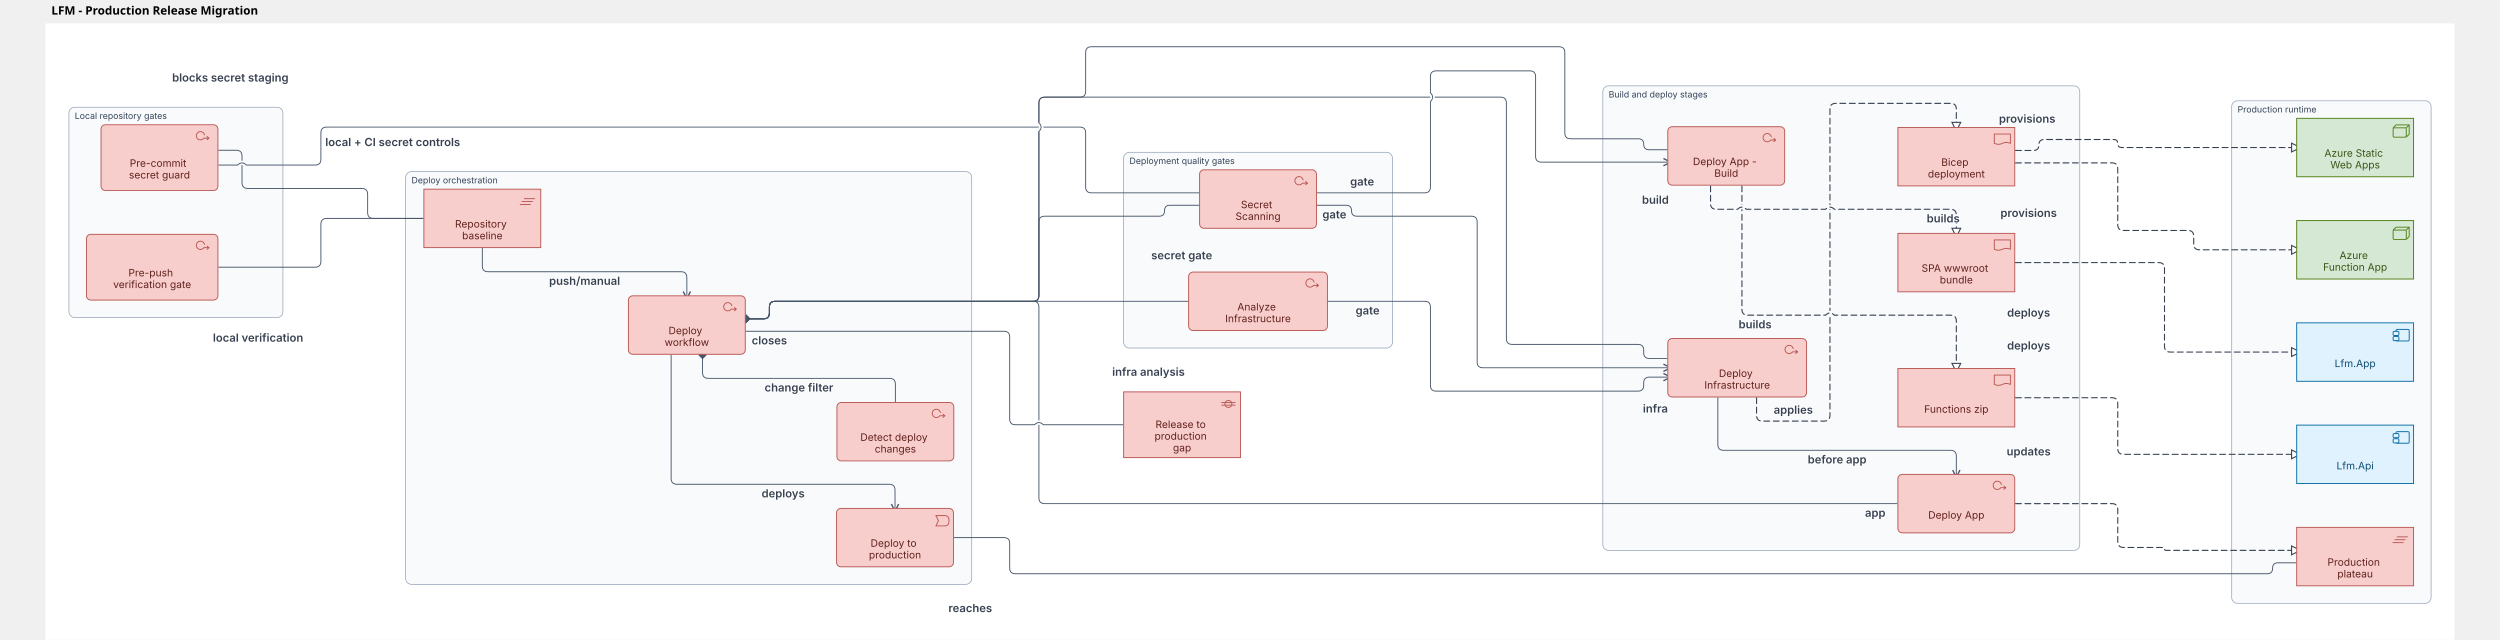
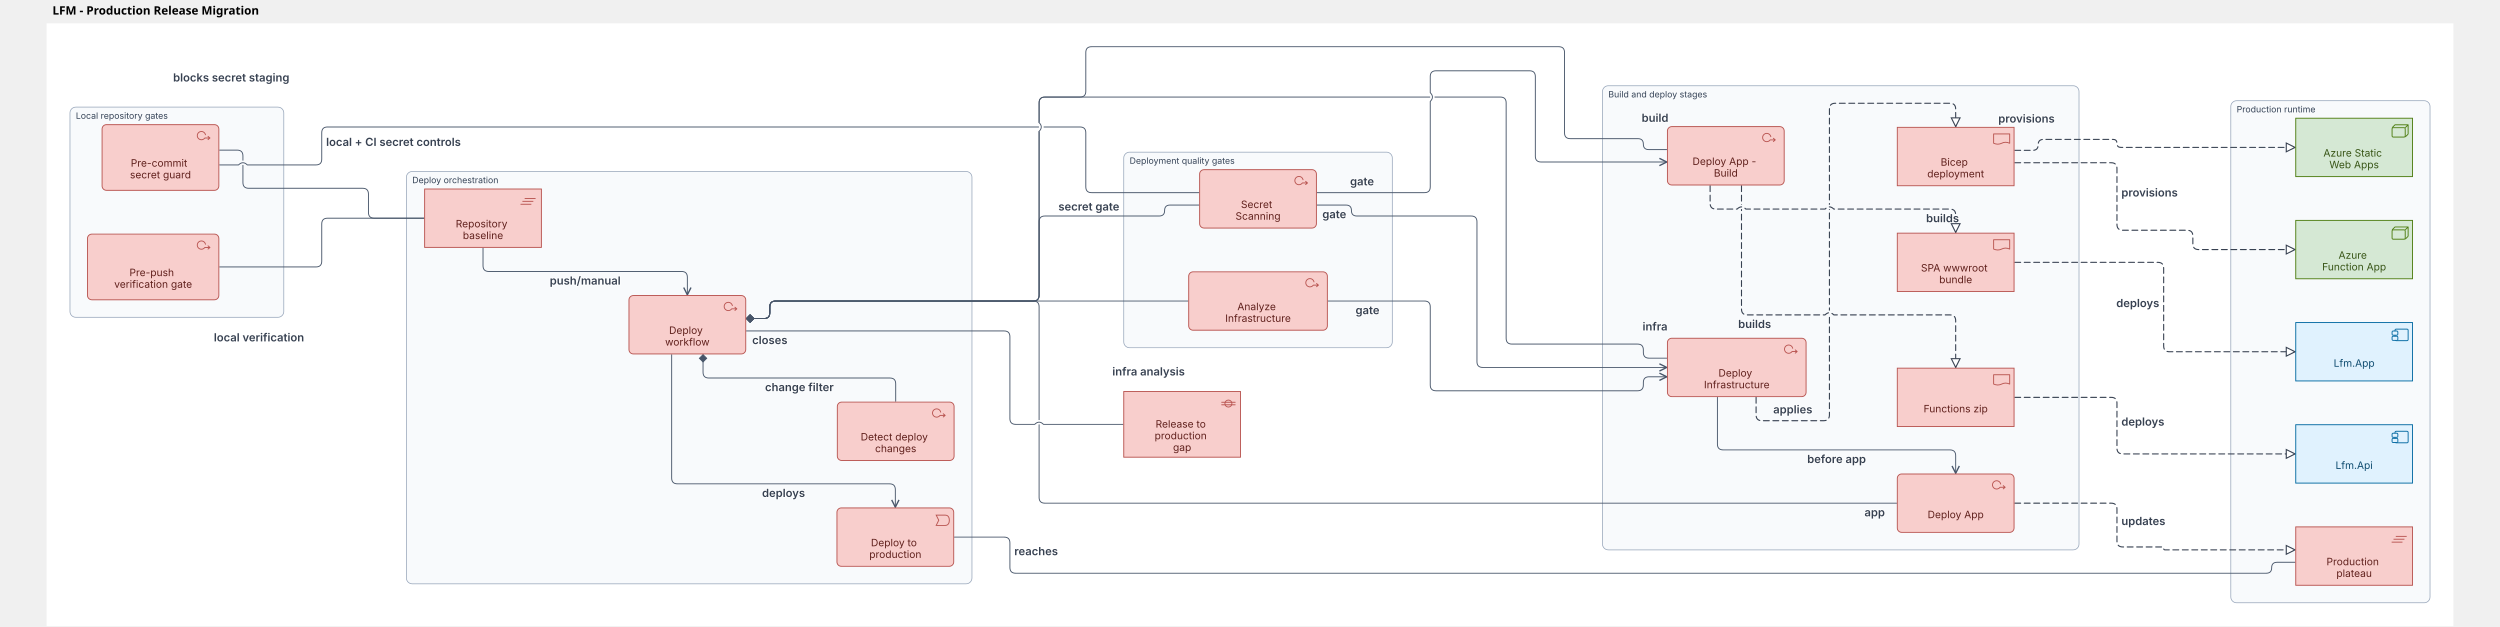
- <svg xmlns="http://www.w3.org/2000/svg" role="img" width="3298" height="844" viewBox="-20 -49 3298 875.9" data-arch-a11y="root" data-arch-a11y-viewbox="-20.0 -17.0 3298.0 843.9">
+ <svg xmlns="http://www.w3.org/2000/svg" role="img" width="3298" height="826" viewBox="-20 -49 3298 858" data-arch-a11y="root" data-arch-a11y-viewbox="-20.0 -17.0 3298.0 826.0">
  <text data-arch-a11y="visible-title" x="-12" y="-29" font-family="sans-serif" font-size="16" font-weight="bold">LFM - Production Release Migration</text>
-   <rect x="-20.0" y="-17.0" width="3298.0" height="843.9" fill="#ffffff" />
+   <rect x="-20.0" y="-17.0" width="3298.0" height="826.0" fill="#ffffff" />
  <g font-family="Inter, &quot;Liberation Sans&quot;, &quot;Noto Sans&quot;, Arial, &quot;Helvetica Neue&quot;, &quot;Segoe UI&quot;, sans-serif" font-size="14">
    <g data-dediren-group-id="production-release-local-gates">
      <rect x="12.0" y="97.8" width="293.0" height="288.0" rx="8" fill="#f8fafc" stroke="#94a3b8" stroke-width="1" />
      <text x="20.0" y="113.8" fill="#334155" font-size="12">Local repository gates</text>
    </g>
    <g data-dediren-group-id="production-release-orchestration">
      <rect x="473.0" y="186.0" width="775.0" height="565.0" rx="8" fill="#f8fafc" stroke="#94a3b8" stroke-width="1" />
      <text x="481.0" y="202.0" fill="#334155" font-size="12">Deploy orchestration</text>
    </g>
    <g data-dediren-group-id="production-release-quality-gates">
      <rect x="1456.0" y="159.5" width="368.0" height="268.0" rx="8" fill="#f8fafc" stroke="#94a3b8" stroke-width="1" />
      <text x="1464.0" y="175.5" fill="#334155" font-size="12">Deployment quality gates</text>
    </g>
    <g data-dediren-group-id="production-release-build-and-deploy">
      <rect x="2112.0" y="68.5" width="653.0" height="636.0" rx="8" fill="#f8fafc" stroke="#94a3b8" stroke-width="1" />
      <text x="2120.0" y="84.5" fill="#334155" font-size="12">Build and deploy stages</text>
    </g>
    <g data-dediren-group-id="production-release-deployed-runtime">
      <rect x="2973.0" y="89.0" width="273.0" height="688.0" rx="8" fill="#f8fafc" stroke="#94a3b8" stroke-width="1" />
      <text x="2981.0" y="105.0" fill="#334155" font-size="12">Production runtime</text>
    </g>
    <g data-dediren-edge-id="pre-commit-guards-repository">
      <path d="M 217.0 156.7 L 241.0 156.7 Q 249.0 156.7 249.0 164.7 L 249.0 201.0 Q 249.0 209.0 257.0 209.0 L 325.0 209.0 L 413.0 209.0 Q 421.0 209.0 421.0 217.0 L 421.0 242.0 Q 421.0 250.0 429.0 250.0 L 453.0 250.0 L 497.0 250.0" fill="none" stroke="#475569" stroke-width="1.25" stroke-linecap="round" stroke-linejoin="round" />
      <text x="233.0" y="62.7" text-anchor="middle" fill="none" font-size="15.4" font-weight="600" stroke="#ffffff" stroke-width="2">blocks secret staging</text>
      <text x="233.0" y="62.7" text-anchor="middle" fill="#374151" font-size="15.4" font-weight="600">blocks secret staging</text>
    </g>
    <g data-dediren-edge-id="pre-commit-complements-secret-scan">
      <g data-dediren-line-jump-masks="pre-commit-complements-secret-scan">
        <path d="M 243.0 177.0 Q 249.0 171.0 255.0 177.0" fill="none" stroke="#f8fafc" stroke-width="6" />
      </g>
      <path d="M 217.0 177.0 L 243.0 177.0 Q 249.0 171.0 255.0 177.0 L 325.0 177.0 L 349.0 177.0 Q 357.0 177.0 357.0 169.0 L 357.0 133.0 Q 357.0 125.0 365.0 125.0 L 389.0 125.0 L 1372.0 125.0 L 1396.0 125.0 Q 1404.0 125.0 1404.0 133.0 L 1404.0 207.0 Q 1404.0 215.0 1412.0 215.0 L 1436.0 215.0 L 1559.0 215.0" fill="none" stroke="#475569" stroke-width="1.25" stroke-linecap="round" stroke-linejoin="round" />
      <text x="363.0" y="151.0" text-anchor="start" fill="none" font-size="15.4" font-weight="600" stroke="#ffffff" stroke-width="2">local + CI secret controls</text>
      <text x="363.0" y="151.0" text-anchor="start" fill="#374151" font-size="15.4" font-weight="600">local + CI secret controls</text>
    </g>
    <g data-dediren-edge-id="pre-push-guards-repository">
      <path d="M 217.0 316.8 L 325.0 316.8 L 349.0 316.8 Q 357.0 316.8 357.0 308.8 L 357.0 258.0 Q 357.0 250.0 365.0 250.0 L 453.0 250.0 L 497.0 250.0" fill="none" stroke="#475569" stroke-width="1.25" stroke-linecap="round" stroke-linejoin="round" />
      <text x="271.0" y="418.8" text-anchor="middle" fill="none" font-size="15.4" font-weight="600" stroke="#ffffff" stroke-width="2">local verification</text>
      <text x="271.0" y="418.8" text-anchor="middle" fill="#374151" font-size="15.4" font-weight="600">local verification</text>
    </g>
    <g data-dediren-edge-id="repository-triggers-deploy-workflow">
-       <marker id="marker-end-repository-triggers-deploy-workflow" data-dediren-edge-marker-end="open_arrow" markerWidth="10" markerHeight="10" refX="5" refY="5" orient="auto">
+       <marker id="marker-end-repository-triggers-deploy-workflow" data-dediren-edge-marker-end="open_arrow" markerWidth="10" markerHeight="10" refX="9" refY="5" orient="auto">
        <path d="M 1 1 L 9 5 L 1 9" fill="none" stroke="#475569" stroke-width="1.5" />
      </marker>
      <path d="M 578.0 291.0 L 578.0 315.0 Q 578.0 323.0 586.0 323.0 L 850.0 323.0 Q 858.0 323.0 858.0 331.0 L 858.0 355.0" fill="none" stroke="#475569" stroke-width="1.25" stroke-linecap="round" stroke-linejoin="round" marker-end="url(#marker-end-repository-triggers-deploy-workflow)" />
      <text x="718.0" y="341.0" text-anchor="middle" fill="none" font-size="15.4" font-weight="600" stroke="#ffffff" stroke-width="2">push/manual</text>
      <text x="718.0" y="341.0" text-anchor="middle" fill="#374151" font-size="15.4" font-weight="600">push/manual</text>
    </g>
    <g data-dediren-edge-id="deploy-workflow-composes-change-detection">
-       <marker id="marker-start-deploy-workflow-composes-change-detection" data-dediren-edge-marker-start="filled_diamond" markerWidth="10" markerHeight="10" refX="5" refY="5" orient="auto">
+       <marker id="marker-start-deploy-workflow-composes-change-detection" data-dediren-edge-marker-start="filled_diamond" markerWidth="10" markerHeight="10" refX="1" refY="5" orient="auto">
        <path d="M 1 5 L 5 1 L 9 5 L 5 9 Z" fill="#475569" stroke="#475569" stroke-width="1" />
      </marker>
      <path d="M 879.5 437.0 L 879.5 461.0 Q 879.5 469.0 887.5 469.0 L 1135.5 469.0 Q 1143.5 469.0 1143.5 477.0 L 1143.5 501.0" fill="none" stroke="#475569" stroke-width="1.25" stroke-linecap="round" stroke-linejoin="round" marker-start="url(#marker-start-deploy-workflow-composes-change-detection)" />
      <text x="1011.5" y="487.0" text-anchor="middle" fill="none" font-size="15.4" font-weight="600" stroke="#ffffff" stroke-width="2">change filter</text>
      <text x="1011.5" y="487.0" text-anchor="middle" fill="#374151" font-size="15.4" font-weight="600">change filter</text>
    </g>
    <g data-dediren-edge-id="deploy-workflow-composes-infra">
-       <marker id="marker-start-deploy-workflow-composes-infra" data-dediren-edge-marker-start="filled_diamond" markerWidth="10" markerHeight="10" refX="5" refY="5" orient="auto">
+       <marker id="marker-start-deploy-workflow-composes-infra" data-dediren-edge-marker-start="filled_diamond" markerWidth="10" markerHeight="10" refX="1" refY="5" orient="auto">
        <path d="M 1 5 L 5 1 L 9 5 L 5 9 Z" fill="#475569" stroke="#475569" stroke-width="1" />
      </marker>
      <g data-dediren-line-jump-masks="deploy-workflow-composes-infra">
        <path d="M 1340.0 119.0 Q 1346.0 125.0 1340.0 131.0" fill="none" stroke="#ffffff" stroke-width="6" />
      </g>
      <path d="M 939.0 387.5 L 963.0 387.5 Q 971.0 387.5 971.0 379.5 L 971.0 371.5 Q 971.0 363.5 979.0 363.5 L 1003.0 363.5 L 1143.5 363.5 L 1268.0 363.5 L 1332.0 363.5 Q 1340.0 363.5 1340.0 355.5 L 1340.0 131.0 Q 1346.0 125.0 1340.0 119.0 L 1340.0 92.0 Q 1340.0 84.0 1348.0 84.0 L 1372.0 84.0 L 1908.0 84.0 L 1972.0 84.0 Q 1980.0 84.0 1980.0 92.0 L 1980.0 414.5 Q 1980.0 422.5 1988.0 422.5 L 2092.0 422.5 L 2160.0 422.5 Q 2168.0 422.5 2168.0 430.5 L 2168.0 433.8 Q 2168.0 441.8 2176.0 441.8 L 2200.0 441.8" fill="none" stroke="#475569" stroke-width="1.25" stroke-linecap="round" stroke-linejoin="round" marker-start="url(#marker-start-deploy-workflow-composes-infra)" />
-       <text x="2184.0" y="515.8" text-anchor="middle" fill="none" font-size="15.4" font-weight="600" stroke="#ffffff" stroke-width="2">infra</text>
-       <text x="2184.0" y="515.8" text-anchor="middle" fill="#374151" font-size="15.4" font-weight="600">infra</text>
+       <text x="2184.0" y="403.8" text-anchor="middle" fill="none" font-size="15.4" font-weight="600" stroke="#ffffff" stroke-width="2">infra</text>
+       <text x="2184.0" y="403.8" text-anchor="middle" fill="#374151" font-size="15.4" font-weight="600">infra</text>
    </g>
    <g data-dediren-edge-id="deploy-workflow-composes-secret-scan">
-       <marker id="marker-start-deploy-workflow-composes-secret-scan" data-dediren-edge-marker-start="filled_diamond" markerWidth="10" markerHeight="10" refX="5" refY="5" orient="auto">
+       <marker id="marker-start-deploy-workflow-composes-secret-scan" data-dediren-edge-marker-start="filled_diamond" markerWidth="10" markerHeight="10" refX="1" refY="5" orient="auto">
        <path d="M 1 5 L 5 1 L 9 5 L 5 9 Z" fill="#475569" stroke="#475569" stroke-width="1" />
      </marker>
      <path d="M 939.0 387.5 L 963.0 387.5 Q 971.0 387.5 971.0 379.5 L 971.0 371.5 Q 971.0 363.5 979.0 363.5 L 1003.0 363.5 L 1143.5 363.5 L 1268.0 363.5 L 1332.0 363.5 Q 1340.0 363.5 1340.0 355.5 L 1340.0 255.0 Q 1340.0 247.0 1348.0 247.0 L 1436.0 247.0 L 1504.5 247.0 Q 1512.0 247.0 1512.0 239.5 L 1512.0 239.5 Q 1512.0 232.0 1519.5 232.0 L 1559.0 232.0" fill="none" stroke="#475569" stroke-width="1.25" stroke-linecap="round" stroke-linejoin="round" marker-start="url(#marker-start-deploy-workflow-composes-secret-scan)" />
-       <text x="1535.5" y="306.0" text-anchor="middle" fill="none" font-size="15.4" font-weight="600" stroke="#ffffff" stroke-width="2">secret gate</text>
-       <text x="1535.5" y="306.0" text-anchor="middle" fill="#374151" font-size="15.4" font-weight="600">secret gate</text>
+       <text x="1450.0" y="239.5" text-anchor="end" fill="none" font-size="15.4" font-weight="600" stroke="#ffffff" stroke-width="2">secret gate</text>
+       <text x="1450.0" y="239.5" text-anchor="end" fill="#374151" font-size="15.4" font-weight="600">secret gate</text>
    </g>
    <g data-dediren-edge-id="deploy-workflow-composes-infra-analysis">
-       <marker id="marker-start-deploy-workflow-composes-infra-analysis" data-dediren-edge-marker-start="filled_diamond" markerWidth="10" markerHeight="10" refX="5" refY="5" orient="auto">
+       <marker id="marker-start-deploy-workflow-composes-infra-analysis" data-dediren-edge-marker-start="filled_diamond" markerWidth="10" markerHeight="10" refX="1" refY="5" orient="auto">
        <path d="M 1 5 L 5 1 L 9 5 L 5 9 Z" fill="#475569" stroke="#475569" stroke-width="1" />
      </marker>
      <path d="M 939.0 387.5 L 963.0 387.5 Q 971.0 387.5 971.0 379.5 L 971.0 371.5 Q 971.0 363.5 979.0 363.5 L 1003.0 363.5 L 1143.5 363.5 L 1268.0 363.5 L 1436.0 363.5 L 1544.0 363.5" fill="none" stroke="#475569" stroke-width="1.25" stroke-linecap="round" stroke-linejoin="round" marker-start="url(#marker-start-deploy-workflow-composes-infra-analysis)" />
      <text x="1490.0" y="465.5" text-anchor="middle" fill="none" font-size="15.4" font-weight="600" stroke="#ffffff" stroke-width="2">infra analysis</text>
      <text x="1490.0" y="465.5" text-anchor="middle" fill="#374151" font-size="15.4" font-weight="600">infra analysis</text>
    </g>
    <g data-dediren-edge-id="deploy-workflow-composes-build">
-       <marker id="marker-start-deploy-workflow-composes-build" data-dediren-edge-marker-start="filled_diamond" markerWidth="10" markerHeight="10" refX="5" refY="5" orient="auto">
+       <marker id="marker-start-deploy-workflow-composes-build" data-dediren-edge-marker-start="filled_diamond" markerWidth="10" markerHeight="10" refX="1" refY="5" orient="auto">
        <path d="M 1 5 L 5 1 L 9 5 L 5 9 Z" fill="#475569" stroke="#475569" stroke-width="1" />
      </marker>
      <g data-dediren-line-jump-masks="deploy-workflow-composes-build">
        <path d="M 1340.0 119.0 Q 1346.0 125.0 1340.0 131.0" fill="none" stroke="#ffffff" stroke-width="6" />
      </g>
      <path d="M 939.0 387.5 L 963.0 387.5 Q 971.0 387.5 971.0 379.5 L 971.0 371.5 Q 971.0 363.5 979.0 363.5 L 1003.0 363.5 L 1143.5 363.5 L 1268.0 363.5 L 1332.0 363.5 Q 1340.0 363.5 1340.0 355.5 L 1340.0 131.0 Q 1346.0 125.0 1340.0 119.0 L 1340.0 92.0 Q 1340.0 84.0 1348.0 84.0 L 1372.0 84.0 L 1396.0 84.0 Q 1404.0 84.0 1404.0 76.0 L 1404.0 23.0 Q 1404.0 15.0 1412.0 15.0 L 1908.0 15.0 L 2052.0 15.0 Q 2060.0 15.0 2060.0 23.0 L 2060.0 133.0 Q 2060.0 141.0 2068.0 141.0 L 2092.0 141.0 L 2160.5 141.0 Q 2168.0 141.0 2168.0 148.5 L 2168.0 148.5 Q 2168.0 156.0 2175.5 156.0 L 2200.0 156.0" fill="none" stroke="#475569" stroke-width="1.25" stroke-linecap="round" stroke-linejoin="round" marker-start="url(#marker-start-deploy-workflow-composes-build)" />
-       <text x="2184.0" y="230.0" text-anchor="middle" fill="none" font-size="15.4" font-weight="600" stroke="#ffffff" stroke-width="2">build</text>
-       <text x="2184.0" y="230.0" text-anchor="middle" fill="#374151" font-size="15.4" font-weight="600">build</text>
+       <text x="2184.0" y="118.0" text-anchor="middle" fill="none" font-size="15.4" font-weight="600" stroke="#ffffff" stroke-width="2">build</text>
+       <text x="2184.0" y="118.0" text-anchor="middle" fill="#374151" font-size="15.4" font-weight="600">build</text>
    </g>
    <g data-dediren-edge-id="deploy-workflow-composes-app">
-       <marker id="marker-start-deploy-workflow-composes-app" data-dediren-edge-marker-start="filled_diamond" markerWidth="10" markerHeight="10" refX="5" refY="5" orient="auto">
+       <marker id="marker-start-deploy-workflow-composes-app" data-dediren-edge-marker-start="filled_diamond" markerWidth="10" markerHeight="10" refX="1" refY="5" orient="auto">
        <path d="M 1 5 L 5 1 L 9 5 L 5 9 Z" fill="#475569" stroke="#475569" stroke-width="1" />
      </marker>
      <path d="M 939.0 387.5 L 963.0 387.5 Q 971.0 387.5 971.0 379.5 L 971.0 371.5 Q 971.0 363.5 979.0 363.5 L 1003.0 363.5 L 1143.5 363.5 L 1268.0 363.5 L 1332.0 363.5 Q 1340.0 363.5 1340.0 371.5 L 1340.0 632.5 Q 1340.0 640.5 1348.0 640.5 L 1372.0 640.5 L 1908.0 640.5 L 2092.0 640.5 L 2295.5 640.5 L 2455.0 640.5 L 2515.0 640.5" fill="none" stroke="#475569" stroke-width="1.25" stroke-linecap="round" stroke-linejoin="round" marker-start="url(#marker-start-deploy-workflow-composes-app)" />
      <text x="2485.0" y="658.5" text-anchor="middle" fill="none" font-size="15.4" font-weight="600" stroke="#ffffff" stroke-width="2">app</text>
      <text x="2485.0" y="658.5" text-anchor="middle" fill="#374151" font-size="15.4" font-weight="600">app</text>
    </g>
    <g data-dediren-edge-id="deploy-infra-realizes-bicep">
-       <marker id="marker-end-deploy-infra-realizes-bicep" data-dediren-edge-marker-end="hollow_triangle" markerWidth="10" markerHeight="10" refX="5" refY="5" orient="auto">
+       <marker id="marker-end-deploy-infra-realizes-bicep" data-dediren-edge-marker-end="hollow_triangle" markerWidth="10" markerHeight="10" refX="9" refY="5" orient="auto">
        <path d="M 1 1 L 9 5 L 1 9 Z" fill="#ffffff" stroke="#374151" stroke-width="1" />
      </marker>
      <path d="M 2322.5 495.5 L 2322.5 519.5 Q 2322.5 527.5 2330.5 527.5 L 2415.0 527.5 Q 2423.0 527.5 2423.0 519.5 L 2423.0 100.5 Q 2423.0 92.5 2431.0 92.5 L 2588.0 92.5 Q 2596.0 92.5 2596.0 100.5 L 2596.0 124.5" fill="none" stroke="#374151" stroke-width="1.5" stroke-linecap="round" stroke-linejoin="round" stroke-dasharray="8 5" marker-end="url(#marker-end-deploy-infra-realizes-bicep)" />
      <text x="2372.8" y="517.5" text-anchor="middle" fill="none" font-size="15.4" font-weight="600" stroke="#ffffff" stroke-width="2">applies</text>
      <text x="2372.8" y="517.5" text-anchor="middle" fill="#374151" font-size="15.4" font-weight="600">applies</text>
    </g>
    <g data-dediren-edge-id="deploy-build-realizes-functions-package">
-       <marker id="marker-end-deploy-build-realizes-functions-package" data-dediren-edge-marker-end="hollow_triangle" markerWidth="10" markerHeight="10" refX="5" refY="5" orient="auto">
+       <marker id="marker-end-deploy-build-realizes-functions-package" data-dediren-edge-marker-end="hollow_triangle" markerWidth="10" markerHeight="10" refX="9" refY="5" orient="auto">
        <path d="M 1 1 L 9 5 L 1 9 Z" fill="#ffffff" stroke="#374151" stroke-width="1" />
      </marker>
      <g data-dediren-line-jump-masks="deploy-build-realizes-functions-package">
        <path d="M 2417.0 382.5 Q 2423.0 376.5 2429.0 382.5" fill="none" stroke="#f8fafc" stroke-width="6" />
      </g>
      <path d="M 2302.5 205.5 L 2302.5 374.5 Q 2302.5 382.5 2310.5 382.5 L 2417.0 382.5 Q 2423.0 376.5 2429.0 382.5 L 2588.0 382.5 Q 2596.0 382.5 2596.0 390.5 L 2596.0 454.5" fill="none" stroke="#374151" stroke-width="1.5" stroke-linecap="round" stroke-linejoin="round" stroke-dasharray="8 5" marker-end="url(#marker-end-deploy-build-realizes-functions-package)" />
      <text x="2320.5" y="400.5" text-anchor="middle" fill="none" font-size="15.4" font-weight="600" stroke="#ffffff" stroke-width="2">builds</text>
      <text x="2320.5" y="400.5" text-anchor="middle" fill="#374151" font-size="15.4" font-weight="600">builds</text>
    </g>
    <g data-dediren-edge-id="deploy-build-realizes-spa-package">
-       <marker id="marker-end-deploy-build-realizes-spa-package" data-dediren-edge-marker-end="hollow_triangle" markerWidth="10" markerHeight="10" refX="5" refY="5" orient="auto">
+       <marker id="marker-end-deploy-build-realizes-spa-package" data-dediren-edge-marker-end="hollow_triangle" markerWidth="10" markerHeight="10" refX="9" refY="5" orient="auto">
        <path d="M 1 1 L 9 5 L 1 9 Z" fill="#ffffff" stroke="#374151" stroke-width="1" />
      </marker>
      <g data-dediren-line-jump-masks="deploy-build-realizes-spa-package">
        <path d="M 2417.0 237.5 Q 2423.0 231.5 2429.0 237.5" fill="none" stroke="#f8fafc" stroke-width="6" />
        <path d="M 2296.5 237.5 Q 2302.5 231.5 2308.5 237.5" fill="none" stroke="#f8fafc" stroke-width="6" />
      </g>
      <path d="M 2259.5 205.5 L 2259.5 229.5 Q 2259.5 237.5 2267.5 237.5 L 2296.5 237.5 Q 2302.5 231.5 2308.5 237.5 L 2417.0 237.5 Q 2423.0 231.5 2429.0 237.5 L 2588.0 237.5 Q 2596.0 237.5 2596.0 245.5 L 2596.0 269.5" fill="none" stroke="#374151" stroke-width="1.5" stroke-linecap="round" stroke-linejoin="round" stroke-dasharray="8 5" marker-end="url(#marker-end-deploy-build-realizes-spa-package)" />
      <text x="2578.0" y="255.5" text-anchor="middle" fill="none" font-size="15.4" font-weight="600" stroke="#ffffff" stroke-width="2">builds</text>
      <text x="2578.0" y="255.5" text-anchor="middle" fill="#374151" font-size="15.4" font-weight="600">builds</text>
    </g>
    <g data-dediren-edge-id="secret-scan-triggers-build">
-       <marker id="marker-end-secret-scan-triggers-build" data-dediren-edge-marker-end="open_arrow" markerWidth="10" markerHeight="10" refX="5" refY="5" orient="auto">
+       <marker id="marker-end-secret-scan-triggers-build" data-dediren-edge-marker-end="open_arrow" markerWidth="10" markerHeight="10" refX="9" refY="5" orient="auto">
        <path d="M 1 1 L 9 5 L 1 9" fill="none" stroke="#475569" stroke-width="1.5" />
      </marker>
      <g data-dediren-line-jump-masks="secret-scan-triggers-build">
        <path d="M 1876.0 78.0 Q 1882.0 84.0 1876.0 90.0" fill="none" stroke="#ffffff" stroke-width="6" />
      </g>
      <path d="M 1721.0 215.0 L 1844.0 215.0 L 1868.0 215.0 Q 1876.0 215.0 1876.0 207.0 L 1876.0 90.0 Q 1882.0 84.0 1876.0 78.0 L 1876.0 56.0 Q 1876.0 48.0 1884.0 48.0 L 2012.0 48.0 Q 2020.0 48.0 2020.0 56.0 L 2020.0 165.0 Q 2020.0 173.0 2028.0 173.0 L 2092.0 173.0 L 2200.0 173.0" fill="none" stroke="#475569" stroke-width="1.25" stroke-linecap="round" stroke-linejoin="round" marker-end="url(#marker-end-secret-scan-triggers-build)" />
      <text x="1782.5" y="205.0" text-anchor="middle" fill="none" font-size="15.4" font-weight="600" stroke="#ffffff" stroke-width="2">gate</text>
      <text x="1782.5" y="205.0" text-anchor="middle" fill="#374151" font-size="15.4" font-weight="600">gate</text>
    </g>
    <g data-dediren-edge-id="secret-scan-triggers-infra-deploy">
-       <marker id="marker-end-secret-scan-triggers-infra-deploy" data-dediren-edge-marker-end="open_arrow" markerWidth="10" markerHeight="10" refX="5" refY="5" orient="auto">
+       <marker id="marker-end-secret-scan-triggers-infra-deploy" data-dediren-edge-marker-end="open_arrow" markerWidth="10" markerHeight="10" refX="9" refY="5" orient="auto">
        <path d="M 1 1 L 9 5 L 1 9" fill="none" stroke="#475569" stroke-width="1.5" />
      </marker>
      <path d="M 1721.0 232.0 L 1760.5 232.0 Q 1768.0 232.0 1768.0 239.5 L 1768.0 239.5 Q 1768.0 247.0 1775.5 247.0 L 1844.0 247.0 L 1932.0 247.0 Q 1940.0 247.0 1940.0 255.0 L 1940.0 446.5 Q 1940.0 454.5 1948.0 454.5 L 2092.0 454.5 L 2200.0 454.5" fill="none" stroke="#475569" stroke-width="1.25" stroke-linecap="round" stroke-linejoin="round" marker-end="url(#marker-end-secret-scan-triggers-infra-deploy)" />
      <text x="1744.5" y="250.0" text-anchor="middle" fill="none" font-size="15.4" font-weight="600" stroke="#ffffff" stroke-width="2">gate</text>
      <text x="1744.5" y="250.0" text-anchor="middle" fill="#374151" font-size="15.4" font-weight="600">gate</text>
    </g>
    <g data-dediren-edge-id="infrastructure-analysis-triggers-infra-deploy">
-       <marker id="marker-end-infrastructure-analysis-triggers-infra-deploy" data-dediren-edge-marker-end="open_arrow" markerWidth="10" markerHeight="10" refX="5" refY="5" orient="auto">
+       <marker id="marker-end-infrastructure-analysis-triggers-infra-deploy" data-dediren-edge-marker-end="open_arrow" markerWidth="10" markerHeight="10" refX="9" refY="5" orient="auto">
        <path d="M 1 1 L 9 5 L 1 9" fill="none" stroke="#475569" stroke-width="1.5" />
      </marker>
      <path d="M 1736.0 363.5 L 1844.0 363.5 L 1868.0 363.5 Q 1876.0 363.5 1876.0 371.5 L 1876.0 478.5 Q 1876.0 486.5 1884.0 486.5 L 2092.0 486.5 L 2160.0 486.5 Q 2168.0 486.5 2168.0 478.5 L 2168.0 475.3 Q 2168.0 467.3 2176.0 467.3 L 2200.0 467.3" fill="none" stroke="#475569" stroke-width="1.25" stroke-linecap="round" stroke-linejoin="round" marker-end="url(#marker-end-infrastructure-analysis-triggers-infra-deploy)" />
      <text x="1790.0" y="381.5" text-anchor="middle" fill="none" font-size="15.4" font-weight="600" stroke="#ffffff" stroke-width="2">gate</text>
      <text x="1790.0" y="381.5" text-anchor="middle" fill="#374151" font-size="15.4" font-weight="600">gate</text>
    </g>
    <g data-dediren-edge-id="deploy-infra-triggers-app-deploy">
-       <marker id="marker-end-deploy-infra-triggers-app-deploy" data-dediren-edge-marker-end="open_arrow" markerWidth="10" markerHeight="10" refX="5" refY="5" orient="auto">
+       <marker id="marker-end-deploy-infra-triggers-app-deploy" data-dediren-edge-marker-end="open_arrow" markerWidth="10" markerHeight="10" refX="9" refY="5" orient="auto">
        <path d="M 1 1 L 9 5 L 1 9" fill="none" stroke="#475569" stroke-width="1.5" />
      </marker>
      <path d="M 2269.5 495.5 L 2269.5 559.5 Q 2269.5 567.5 2277.5 567.5 L 2588.0 567.5 Q 2596.0 567.5 2596.0 575.5 L 2596.0 599.5" fill="none" stroke="#475569" stroke-width="1.25" stroke-linecap="round" stroke-linejoin="round" marker-end="url(#marker-end-deploy-infra-triggers-app-deploy)" />
      <text x="2432.8" y="585.5" text-anchor="middle" fill="none" font-size="15.4" font-weight="600" stroke="#ffffff" stroke-width="2">before app</text>
      <text x="2432.8" y="585.5" text-anchor="middle" fill="#374151" font-size="15.4" font-weight="600">before app</text>
    </g>
    <g data-dediren-edge-id="deploy-app-realizes-production">
-       <marker id="marker-end-deploy-app-realizes-production" data-dediren-edge-marker-end="hollow_triangle" markerWidth="10" markerHeight="10" refX="5" refY="5" orient="auto">
+       <marker id="marker-end-deploy-app-realizes-production" data-dediren-edge-marker-end="hollow_triangle" markerWidth="10" markerHeight="10" refX="9" refY="5" orient="auto">
        <path d="M 1 1 L 9 5 L 1 9 Z" fill="#ffffff" stroke="#374151" stroke-width="1" />
      </marker>
      <path d="M 2677.0 640.5 L 2785.0 640.5 L 2809.0 640.5 Q 2817.0 640.5 2817.0 648.5 L 2817.0 692.5 Q 2817.0 700.5 2825.0 700.5 L 2879.0 700.5 Q 2881.0 700.5 2881.0 702.5 L 2881.0 702.5 Q 2881.0 704.5 2883.0 704.5 L 2953.0 704.5 L 3061.0 704.5" fill="none" stroke="#374151" stroke-width="1.5" stroke-linecap="round" stroke-linejoin="round" stroke-dasharray="8 5" marker-end="url(#marker-end-deploy-app-realizes-production)" />
-       <text x="2695.0" y="574.5" text-anchor="middle" fill="none" font-size="15.4" font-weight="600" stroke="#ffffff" stroke-width="2">updates</text>
-       <text x="2695.0" y="574.5" text-anchor="middle" fill="#374151" font-size="15.4" font-weight="600">updates</text>
+       <text x="2823.0" y="670.5" text-anchor="start" fill="none" font-size="15.4" font-weight="600" stroke="#ffffff" stroke-width="2">updates</text>
+       <text x="2823.0" y="670.5" text-anchor="start" fill="#374151" font-size="15.4" font-weight="600">updates</text>
    </g>
    <g data-dediren-edge-id="release-gap-realized-by-deploy">
      <g data-dediren-line-jump-masks="release-gap-realized-by-deploy">
        <path d="M 1334.0 532.5 Q 1340.0 526.5 1346.0 532.5" fill="none" stroke="#ffffff" stroke-width="6" />
      </g>
      <path d="M 939.0 404.5 L 1003.0 404.5 L 1143.5 404.5 L 1268.0 404.5 L 1292.0 404.5 Q 1300.0 404.5 1300.0 412.5 L 1300.0 524.5 Q 1300.0 532.5 1308.0 532.5 L 1334.0 532.5 Q 1340.0 526.5 1346.0 532.5 L 1455.0 532.5" fill="none" stroke="#475569" stroke-width="1.25" stroke-linecap="round" stroke-linejoin="round" />
      <text x="971.0" y="422.5" text-anchor="middle" fill="none" font-size="15.4" font-weight="600" stroke="#ffffff" stroke-width="2">closes</text>
      <text x="971.0" y="422.5" text-anchor="middle" fill="#374151" font-size="15.4" font-weight="600">closes</text>
    </g>
    <g data-dediren-edge-id="deploy-workflow-triggers-event">
-       <marker id="marker-end-deploy-workflow-triggers-event" data-dediren-edge-marker-end="open_arrow" markerWidth="10" markerHeight="10" refX="5" refY="5" orient="auto">
+       <marker id="marker-end-deploy-workflow-triggers-event" data-dediren-edge-marker-end="open_arrow" markerWidth="10" markerHeight="10" refX="9" refY="5" orient="auto">
        <path d="M 1 1 L 9 5 L 1 9" fill="none" stroke="#475569" stroke-width="1.5" />
      </marker>
      <path d="M 836.5 437.0 L 836.5 606.0 Q 836.5 614.0 844.5 614.0 L 1135.0 614.0 Q 1143.0 614.0 1143.0 622.0 L 1143.0 646.0" fill="none" stroke="#475569" stroke-width="1.25" stroke-linecap="round" stroke-linejoin="round" marker-end="url(#marker-end-deploy-workflow-triggers-event)" />
      <text x="989.8" y="632.0" text-anchor="middle" fill="none" font-size="15.4" font-weight="600" stroke="#ffffff" stroke-width="2">deploys</text>
      <text x="989.8" y="632.0" text-anchor="middle" fill="#374151" font-size="15.4" font-weight="600">deploys</text>
    </g>
    <g data-dediren-edge-id="deploy-event-realizes-production">
      <path d="M 1224.0 687.0 L 1268.0 687.0 L 1292.0 687.0 Q 1300.0 687.0 1300.0 695.0 L 1300.0 728.5 Q 1300.0 736.5 1308.0 736.5 L 1372.0 736.5 L 1640.0 736.5 L 2438.5 736.5 L 2849.0 736.5 L 2953.0 736.5 L 3021.5 736.5 Q 3029.0 736.5 3029.0 729.0 L 3029.0 729.0 Q 3029.0 721.5 3036.5 721.5 L 3061.0 721.5" fill="none" stroke="#475569" stroke-width="1.25" stroke-linecap="round" stroke-linejoin="round" />
-       <text x="1246.0" y="789.0" text-anchor="middle" fill="none" font-size="15.4" font-weight="600" stroke="#ffffff" stroke-width="2">reaches</text>
-       <text x="1246.0" y="789.0" text-anchor="middle" fill="#374151" font-size="15.4" font-weight="600">reaches</text>
+       <text x="1306.0" y="711.8" text-anchor="start" fill="none" font-size="15.4" font-weight="600" stroke="#ffffff" stroke-width="2">reaches</text>
+       <text x="1306.0" y="711.8" text-anchor="start" fill="#374151" font-size="15.4" font-weight="600">reaches</text>
    </g>
    <g data-dediren-edge-id="bicep-deploys-static-web-apps">
-       <marker id="marker-end-bicep-deploys-static-web-apps" data-dediren-edge-marker-end="hollow_triangle" markerWidth="10" markerHeight="10" refX="5" refY="5" orient="auto">
+       <marker id="marker-end-bicep-deploys-static-web-apps" data-dediren-edge-marker-end="hollow_triangle" markerWidth="10" markerHeight="10" refX="9" refY="5" orient="auto">
        <path d="M 1 1 L 9 5 L 1 9 Z" fill="#ffffff" stroke="#374151" stroke-width="1" />
      </marker>
      <path d="M 2677.0 157.0 L 2701.5 157.0 Q 2709.0 157.0 2709.0 149.5 L 2709.0 149.5 Q 2709.0 142.0 2716.5 142.0 L 2785.0 142.0 L 2811.5 142.0 Q 2817.0 142.0 2817.0 147.5 L 2817.0 147.5 Q 2817.0 153.0 2822.5 153.0 L 2953.0 153.0 L 3061.0 153.0" fill="none" stroke="#374151" stroke-width="1.5" stroke-linecap="round" stroke-linejoin="round" stroke-dasharray="8 5" marker-end="url(#marker-end-bicep-deploys-static-web-apps)" />
      <text x="2693.0" y="119.0" text-anchor="middle" fill="none" font-size="15.4" font-weight="600" stroke="#ffffff" stroke-width="2">provisions</text>
      <text x="2693.0" y="119.0" text-anchor="middle" fill="#374151" font-size="15.4" font-weight="600">provisions</text>
    </g>
    <g data-dediren-edge-id="bicep-deploys-function-app">
-       <marker id="marker-end-bicep-deploys-function-app" data-dediren-edge-marker-end="hollow_triangle" markerWidth="10" markerHeight="10" refX="5" refY="5" orient="auto">
+       <marker id="marker-end-bicep-deploys-function-app" data-dediren-edge-marker-end="hollow_triangle" markerWidth="10" markerHeight="10" refX="9" refY="5" orient="auto">
        <path d="M 1 1 L 9 5 L 1 9 Z" fill="#ffffff" stroke="#374151" stroke-width="1" />
      </marker>
      <path d="M 2677.0 174.0 L 2785.0 174.0 L 2809.0 174.0 Q 2817.0 174.0 2817.0 182.0 L 2817.0 258.5 Q 2817.0 266.5 2825.0 266.5 L 2913.0 266.5 Q 2921.0 266.5 2921.0 274.5 L 2921.0 285.0 Q 2921.0 293.0 2929.0 293.0 L 2953.0 293.0 L 3061.0 293.0" fill="none" stroke="#374151" stroke-width="1.5" stroke-linecap="round" stroke-linejoin="round" stroke-dasharray="8 5" marker-end="url(#marker-end-bicep-deploys-function-app)" />
-       <text x="2695.0" y="248.0" text-anchor="middle" fill="none" font-size="15.4" font-weight="600" stroke="#ffffff" stroke-width="2">provisions</text>
-       <text x="2695.0" y="248.0" text-anchor="middle" fill="#374151" font-size="15.4" font-weight="600">provisions</text>
+       <text x="2823.0" y="220.3" text-anchor="start" fill="none" font-size="15.4" font-weight="600" stroke="#ffffff" stroke-width="2">provisions</text>
+       <text x="2823.0" y="220.3" text-anchor="start" fill="#374151" font-size="15.4" font-weight="600">provisions</text>
    </g>
    <g data-dediren-edge-id="function-package-deploys-api">
-       <marker id="marker-end-function-package-deploys-api" data-dediren-edge-marker-end="hollow_triangle" markerWidth="10" markerHeight="10" refX="5" refY="5" orient="auto">
+       <marker id="marker-end-function-package-deploys-api" data-dediren-edge-marker-end="hollow_triangle" markerWidth="10" markerHeight="10" refX="9" refY="5" orient="auto">
        <path d="M 1 1 L 9 5 L 1 9 Z" fill="#ffffff" stroke="#374151" stroke-width="1" />
      </marker>
      <path d="M 2677.0 495.5 L 2785.0 495.5 L 2809.0 495.5 Q 2817.0 495.5 2817.0 503.5 L 2817.0 565.0 Q 2817.0 573.0 2825.0 573.0 L 2953.0 573.0 L 3061.0 573.0" fill="none" stroke="#374151" stroke-width="1.5" stroke-linecap="round" stroke-linejoin="round" stroke-dasharray="8 5" marker-end="url(#marker-end-function-package-deploys-api)" />
-       <text x="2695.0" y="429.5" text-anchor="middle" fill="none" font-size="15.4" font-weight="600" stroke="#ffffff" stroke-width="2">deploys</text>
-       <text x="2695.0" y="429.5" text-anchor="middle" fill="#374151" font-size="15.4" font-weight="600">deploys</text>
+       <text x="2823.0" y="534.3" text-anchor="start" fill="none" font-size="15.4" font-weight="600" stroke="#ffffff" stroke-width="2">deploys</text>
+       <text x="2823.0" y="534.3" text-anchor="start" fill="#374151" font-size="15.4" font-weight="600">deploys</text>
    </g>
    <g data-dediren-edge-id="spa-package-deploys-app">
-       <marker id="marker-end-spa-package-deploys-app" data-dediren-edge-marker-end="hollow_triangle" markerWidth="10" markerHeight="10" refX="5" refY="5" orient="auto">
+       <marker id="marker-end-spa-package-deploys-app" data-dediren-edge-marker-end="hollow_triangle" markerWidth="10" markerHeight="10" refX="9" refY="5" orient="auto">
        <path d="M 1 1 L 9 5 L 1 9 Z" fill="#ffffff" stroke="#374151" stroke-width="1" />
      </marker>
      <path d="M 2677.0 310.5 L 2785.0 310.5 L 2873.0 310.5 Q 2881.0 310.5 2881.0 318.5 L 2881.0 425.0 Q 2881.0 433.0 2889.0 433.0 L 2953.0 433.0 L 3061.0 433.0" fill="none" stroke="#374151" stroke-width="1.5" stroke-linecap="round" stroke-linejoin="round" stroke-dasharray="8 5" marker-end="url(#marker-end-spa-package-deploys-app)" />
-       <text x="2695.0" y="384.5" text-anchor="middle" fill="none" font-size="15.4" font-weight="600" stroke="#ffffff" stroke-width="2">deploys</text>
-       <text x="2695.0" y="384.5" text-anchor="middle" fill="#374151" font-size="15.4" font-weight="600">deploys</text>
+       <text x="2875.0" y="371.8" text-anchor="end" fill="none" font-size="15.4" font-weight="600" stroke="#ffffff" stroke-width="2">deploys</text>
+       <text x="2875.0" y="371.8" text-anchor="end" fill="#374151" font-size="15.4" font-weight="600">deploys</text>
    </g>
    <g data-dediren-node-id="pre-commit-secret-guard">
      <rect data-dediren-node-shape="archimate_rounded_rectangle" x="56.0" y="121.8" width="160.0" height="90.0" rx="6" fill="#f8cecc" stroke="#b85450" stroke-width="1.25" />
      <g data-dediren-node-decorator="archimate_work_package" data-dediren-icon-kind="work_package" data-dediren-icon-size="22">
        <path data-dediren-icon-part="work-package-loop-arrow" d="M 197.7 135.7 A 5.7 5.7 0 1 0 196.8 140.1 L 203.8 140.1 M 203.8 140.1 L 201.2 137.9 M 203.8 140.1 L 201.2 142.3" fill="none" stroke="#b85450" stroke-width="1.25" stroke-linecap="round" stroke-linejoin="round" />
      </g>
      <text x="136.0" y="174.3" text-anchor="middle" dominant-baseline="middle" fill="#5f1f1b" font-size="14.0">
        <tspan x="136.0" dy="0" textLength="71.5" lengthAdjust="spacing">Pre-commit</tspan>
        <tspan x="136.0" dy="16.0" textLength="77.8" lengthAdjust="spacing">secret guard</tspan>
      </text>
    </g>
    <g data-dediren-node-id="pre-push-verification-gate">
      <rect data-dediren-node-shape="archimate_rounded_rectangle" x="36.0" y="271.8" width="180.0" height="90.0" rx="6" fill="#f8cecc" stroke="#b85450" stroke-width="1.25" />
      <g data-dediren-node-decorator="archimate_work_package" data-dediren-icon-kind="work_package" data-dediren-icon-size="22">
        <path data-dediren-icon-part="work-package-loop-arrow" d="M 197.7 285.7 A 5.7 5.7 0 1 0 196.8 290.1 L 203.8 290.1 M 203.8 290.1 L 201.2 287.9 M 203.8 290.1 L 201.2 292.3" fill="none" stroke="#b85450" stroke-width="1.25" stroke-linecap="round" stroke-linejoin="round" />
      </g>
      <text x="126.0" y="324.3" text-anchor="middle" dominant-baseline="middle" fill="#5f1f1b" font-size="14.0">
        <tspan x="126.0" dy="0" textLength="56.7" lengthAdjust="spacing">Pre-push</tspan>
        <tspan x="126.0" dy="16.0" textLength="98.0" lengthAdjust="spacing">verification gate</tspan>
      </text>
    </g>
    <g data-dediren-node-id="repository-baseline">
      <rect data-dediren-node-shape="archimate_rectangle" x="498.0" y="210.0" width="160.0" height="80.0" rx="0" fill="#f8cecc" stroke="#b85450" stroke-width="1.25" />
      <g data-dediren-node-decorator="archimate_plateau" data-dediren-icon-kind="plateau" data-dediren-icon-size="22">
        <path d="M 635.7 223.0 L 649.4 223.0 M 632.6 226.9 L 646.3 226.9 M 630.0 230.9 L 643.6 230.9" fill="none" stroke="#b85450" stroke-width="1.25" stroke-linecap="square" />
      </g>
      <text x="578.0" y="257.5" text-anchor="middle" dominant-baseline="middle" fill="#5f1f1b" font-size="14.0">
        <tspan x="578.0" dy="0" textLength="66.9" lengthAdjust="spacing">Repository</tspan>
        <tspan x="578.0" dy="16.0" textLength="52.1" lengthAdjust="spacing">baseline</tspan>
      </text>
    </g>
    <g data-dediren-node-id="production-plateau">
      <rect data-dediren-node-shape="archimate_rectangle" x="3062.0" y="673.0" width="160.0" height="80.0" rx="0" fill="#f8cecc" stroke="#b85450" stroke-width="1.25" />
      <g data-dediren-node-decorator="archimate_plateau" data-dediren-icon-kind="plateau" data-dediren-icon-size="22">
        <path d="M 3199.7 686.0 L 3213.4 686.0 M 3196.6 689.9 L 3210.3 689.9 M 3194.0 693.9 L 3207.6 693.9" fill="none" stroke="#b85450" stroke-width="1.25" stroke-linecap="square" />
      </g>
      <text x="3142.0" y="720.5" text-anchor="middle" dominant-baseline="middle" fill="#5f1f1b" font-size="14.0">
        <tspan x="3142.0" dy="0" textLength="66.9" lengthAdjust="spacing">Production</tspan>
        <tspan x="3142.0" dy="16.0" textLength="45.9" lengthAdjust="spacing">plateau</tspan>
      </text>
    </g>
    <g data-dediren-node-id="release-to-production-gap">
      <rect data-dediren-node-shape="archimate_rectangle" x="1456.0" y="487.5" width="160.0" height="90.0" rx="0" fill="#f8cecc" stroke="#b85450" stroke-width="1.25" />
      <g data-dediren-node-decorator="archimate_gap" data-dediren-icon-kind="gap" data-dediren-icon-size="22">
        <ellipse cx="1599.4" cy="504.0" rx="4.8" ry="4.8" fill="none" stroke="#b85450" stroke-width="1.25" />
        <path data-dediren-icon-part="gap-lines" d="M 1590.2 502.2 L 1608.7 502.2 M 1590.2 505.7 L 1608.7 505.7" fill="none" stroke="#b85450" stroke-width="1.25" stroke-linecap="round" />
      </g>
      <text x="1536.0" y="531.9" text-anchor="middle" dominant-baseline="middle" fill="#5f1f1b" font-size="14.0">
        <tspan x="1536.0" dy="0" textLength="66.9" lengthAdjust="spacing">Release to</tspan>
        <tspan x="1536.0" dy="16.0" textLength="65.3" lengthAdjust="spacing">production</tspan>
        <tspan x="1536.0" dy="16.0" textLength="23.3" lengthAdjust="spacing">gap</tspan>
      </text>
    </g>
    <g data-dediren-node-id="deploy-to-production-event">
      <rect data-dediren-node-shape="archimate_rounded_rectangle" x="1063.0" y="647.0" width="160.0" height="80.0" rx="6" fill="#f8cecc" stroke="#b85450" stroke-width="1.25" />
      <g data-dediren-node-decorator="archimate_implementation_event" data-dediren-icon-kind="event" data-dediren-icon-size="22">
        <path data-dediren-icon-part="event-pill" d="M 1199.0 656.9 L 1211.3 656.9 C 1215.7 656.9, 1217.0 660.4, 1217.0 663.9 C 1217.0 667.4, 1215.7 671.0, 1211.3 671.0 L 1199.0 671.0 L 1202.5 663.9 L 1199.0 656.9 Z" fill="#f8cecc" stroke="#b85450" stroke-width="1.25" />
      </g>
      <text x="1143.0" y="694.5" text-anchor="middle" dominant-baseline="middle" fill="#5f1f1b" font-size="14.0">
        <tspan x="1143.0" dy="0" textLength="59.1" lengthAdjust="spacing">Deploy to</tspan>
        <tspan x="1143.0" dy="16.0" textLength="65.3" lengthAdjust="spacing">production</tspan>
      </text>
    </g>
    <g data-dediren-node-id="deploy-workflow">
      <rect data-dediren-node-shape="archimate_rounded_rectangle" x="778.0" y="356.0" width="160.0" height="80.0" rx="6" fill="#f8cecc" stroke="#b85450" stroke-width="1.25" />
      <g data-dediren-node-decorator="archimate_work_package" data-dediren-icon-kind="work_package" data-dediren-icon-size="22">
        <path data-dediren-icon-part="work-package-loop-arrow" d="M 919.7 369.8 A 5.7 5.7 0 1 0 918.8 374.2 L 925.8 374.2 M 925.8 374.2 L 923.2 372.0 M 925.8 374.2 L 923.2 376.4" fill="none" stroke="#b85450" stroke-width="1.25" stroke-linecap="round" stroke-linejoin="round" />
      </g>
      <text x="858.0" y="403.5" text-anchor="middle" dominant-baseline="middle" fill="#5f1f1b" font-size="14.0">
        <tspan x="858.0" dy="0" textLength="43.5" lengthAdjust="spacing">Deploy</tspan>
        <tspan x="858.0" dy="16.0" textLength="54.4" lengthAdjust="spacing">workflow</tspan>
      </text>
    </g>
    <g data-dediren-node-id="deploy-change-detection">
      <rect data-dediren-node-shape="archimate_rounded_rectangle" x="1063.5" y="502.0" width="160.0" height="80.0" rx="6" fill="#f8cecc" stroke="#b85450" stroke-width="1.25" />
      <g data-dediren-node-decorator="archimate_work_package" data-dediren-icon-kind="work_package" data-dediren-icon-size="22">
        <path data-dediren-icon-part="work-package-loop-arrow" d="M 1205.2 515.8 A 5.7 5.7 0 1 0 1204.3 520.2 L 1211.3 520.2 M 1211.3 520.2 L 1208.7 518.0 M 1211.3 520.2 L 1208.7 522.4" fill="none" stroke="#b85450" stroke-width="1.25" stroke-linecap="round" stroke-linejoin="round" />
      </g>
      <text x="1143.5" y="549.5" text-anchor="middle" dominant-baseline="middle" fill="#5f1f1b" font-size="14.0">
        <tspan x="1143.5" dy="0" textLength="85.5" lengthAdjust="spacing">Detect deploy</tspan>
        <tspan x="1143.5" dy="16.0" textLength="52.9" lengthAdjust="spacing">changes</tspan>
      </text>
    </g>
    <g data-dediren-node-id="secret-scan-workflow">
      <rect data-dediren-node-shape="archimate_rounded_rectangle" x="1560.0" y="183.5" width="160.0" height="80.0" rx="6" fill="#f8cecc" stroke="#b85450" stroke-width="1.25" />
      <g data-dediren-node-decorator="archimate_work_package" data-dediren-icon-kind="work_package" data-dediren-icon-size="22">
        <path data-dediren-icon-part="work-package-loop-arrow" d="M 1701.7 197.3 A 5.7 5.7 0 1 0 1700.8 201.7 L 1707.8 201.7 M 1707.8 201.7 L 1705.2 199.5 M 1707.8 201.7 L 1705.2 203.9" fill="none" stroke="#b85450" stroke-width="1.25" stroke-linecap="round" stroke-linejoin="round" />
      </g>
      <text x="1640.0" y="231.0" text-anchor="middle" dominant-baseline="middle" fill="#5f1f1b" font-size="14.0">
        <tspan x="1640.0" dy="0" textLength="40.4" lengthAdjust="spacing">Secret</tspan>
        <tspan x="1640.0" dy="16.0" textLength="58.3" lengthAdjust="spacing">Scanning</tspan>
      </text>
    </g>
    <g data-dediren-node-id="infrastructure-analysis-workflow">
      <rect data-dediren-node-shape="archimate_rounded_rectangle" x="1545.0" y="323.5" width="190.0" height="80.0" rx="6" fill="#f8cecc" stroke="#b85450" stroke-width="1.25" />
      <g data-dediren-node-decorator="archimate_work_package" data-dediren-icon-kind="work_package" data-dediren-icon-size="22">
        <path data-dediren-icon-part="work-package-loop-arrow" d="M 1716.7 337.3 A 5.7 5.7 0 1 0 1715.8 341.7 L 1722.8 341.7 M 1722.8 341.7 L 1720.2 339.5 M 1722.8 341.7 L 1720.2 343.9" fill="none" stroke="#b85450" stroke-width="1.25" stroke-linecap="round" stroke-linejoin="round" />
      </g>
      <text x="1640.0" y="371.0" text-anchor="middle" dominant-baseline="middle" fill="#5f1f1b" font-size="14.0">
        <tspan x="1640.0" dy="0" textLength="49.7" lengthAdjust="spacing">Analyze</tspan>
        <tspan x="1640.0" dy="16.0" textLength="82.4" lengthAdjust="spacing">Infrastructure</tspan>
      </text>
    </g>
    <g data-dediren-node-id="deploy-infra-workflow">
      <rect data-dediren-node-shape="archimate_rounded_rectangle" x="2201.0" y="414.5" width="190.0" height="80.0" rx="6" fill="#f8cecc" stroke="#b85450" stroke-width="1.25" />
      <g data-dediren-node-decorator="archimate_work_package" data-dediren-icon-kind="work_package" data-dediren-icon-size="22">
        <path data-dediren-icon-part="work-package-loop-arrow" d="M 2372.7 428.3 A 5.7 5.7 0 1 0 2371.8 432.7 L 2378.8 432.7 M 2378.8 432.7 L 2376.2 430.5 M 2378.8 432.7 L 2376.2 434.9" fill="none" stroke="#b85450" stroke-width="1.25" stroke-linecap="round" stroke-linejoin="round" />
      </g>
      <text x="2296.0" y="462.0" text-anchor="middle" dominant-baseline="middle" fill="#5f1f1b" font-size="14.0">
        <tspan x="2296.0" dy="0" textLength="43.5" lengthAdjust="spacing">Deploy</tspan>
        <tspan x="2296.0" dy="16.0" textLength="82.4" lengthAdjust="spacing">Infrastructure</tspan>
      </text>
    </g>
    <g data-dediren-node-id="deploy-app-build-workflow">
      <rect data-dediren-node-shape="archimate_rounded_rectangle" x="2201.0" y="124.5" width="160.0" height="80.0" rx="6" fill="#f8cecc" stroke="#b85450" stroke-width="1.25" />
      <g data-dediren-node-decorator="archimate_work_package" data-dediren-icon-kind="work_package" data-dediren-icon-size="22">
        <path data-dediren-icon-part="work-package-loop-arrow" d="M 2342.7 138.3 A 5.7 5.7 0 1 0 2341.8 142.7 L 2348.8 142.7 M 2348.8 142.7 L 2346.2 140.5 M 2348.8 142.7 L 2346.2 144.9" fill="none" stroke="#b85450" stroke-width="1.25" stroke-linecap="round" stroke-linejoin="round" />
      </g>
      <text x="2281.0" y="172.0" text-anchor="middle" dominant-baseline="middle" fill="#5f1f1b" font-size="14.0">
        <tspan x="2281.0" dy="0" textLength="80.9" lengthAdjust="spacing">Deploy App -</tspan>
        <tspan x="2281.0" dy="16.0" textLength="31.1" lengthAdjust="spacing">Build</tspan>
      </text>
    </g>
    <g data-dediren-node-id="deploy-app-workflow">
      <rect data-dediren-node-shape="archimate_rounded_rectangle" x="2516.0" y="600.5" width="160.0" height="80.0" rx="6" fill="#f8cecc" stroke="#b85450" stroke-width="1.25" />
      <g data-dediren-node-decorator="archimate_work_package" data-dediren-icon-kind="work_package" data-dediren-icon-size="22">
        <path data-dediren-icon-part="work-package-loop-arrow" d="M 2657.7 614.3 A 5.7 5.7 0 1 0 2656.8 618.7 L 2663.8 618.7 M 2663.8 618.7 L 2661.2 616.5 M 2663.8 618.7 L 2661.2 620.9" fill="none" stroke="#b85450" stroke-width="1.25" stroke-linecap="round" stroke-linejoin="round" />
      </g>
      <text x="2596.0" y="656.0" text-anchor="middle" dominant-baseline="middle" fill="#5f1f1b" font-size="14.0" textLength="72.3" lengthAdjust="spacing">Deploy App</text>
    </g>
    <g data-dediren-node-id="bicep-template">
      <rect data-dediren-node-shape="archimate_rectangle" x="2516.0" y="125.5" width="160.0" height="80.0" rx="0" fill="#f8cecc" stroke="#b85450" stroke-width="1.25" />
      <g data-dediren-node-decorator="archimate_deliverable" data-dediren-icon-kind="deliverable" data-dediren-icon-size="22">
        <path data-dediren-icon-part="wavy-document" d="M 2648.0 134.5 L 2670.0 134.5 L 2670.0 147.3 C 2666.0 145.5, 2662.5 145.5, 2659.0 147.3 C 2655.5 149.0, 2652.0 149.0, 2648.0 147.3 L 2648.0 134.5 Z" fill="#f8cecc" stroke="#b85450" stroke-width="1.25" stroke-linejoin="round" />
      </g>
      <text x="2596.0" y="173.0" text-anchor="middle" dominant-baseline="middle" fill="#5f1f1b" font-size="14.0">
        <tspan x="2596.0" dy="0" textLength="35.0" lengthAdjust="spacing">Bicep</tspan>
        <tspan x="2596.0" dy="16.0" textLength="72.3" lengthAdjust="spacing">deployment</tspan>
      </text>
    </g>
    <g data-dediren-node-id="function-app-package">
      <rect data-dediren-node-shape="archimate_rectangle" x="2516.0" y="455.5" width="160.0" height="80.0" rx="0" fill="#f8cecc" stroke="#b85450" stroke-width="1.25" />
      <g data-dediren-node-decorator="archimate_deliverable" data-dediren-icon-kind="deliverable" data-dediren-icon-size="22">
        <path data-dediren-icon-part="wavy-document" d="M 2648.0 464.5 L 2670.0 464.5 L 2670.0 477.3 C 2666.0 475.5, 2662.5 475.5, 2659.0 477.3 C 2655.5 479.0, 2652.0 479.0, 2648.0 477.3 L 2648.0 464.5 Z" fill="#f8cecc" stroke="#b85450" stroke-width="1.25" stroke-linejoin="round" />
      </g>
      <text x="2596.0" y="511.0" text-anchor="middle" dominant-baseline="middle" fill="#5f1f1b" font-size="14.0" textLength="82.4" lengthAdjust="spacing">Functions zip</text>
    </g>
    <g data-dediren-node-id="spa-wwwroot-package">
      <rect data-dediren-node-shape="archimate_rectangle" x="2516.0" y="270.5" width="160.0" height="80.0" rx="0" fill="#f8cecc" stroke="#b85450" stroke-width="1.25" />
      <g data-dediren-node-decorator="archimate_deliverable" data-dediren-icon-kind="deliverable" data-dediren-icon-size="22">
        <path data-dediren-icon-part="wavy-document" d="M 2648.0 279.5 L 2670.0 279.5 L 2670.0 292.3 C 2666.0 290.5, 2662.5 290.5, 2659.0 292.3 C 2655.5 294.0, 2652.0 294.0, 2648.0 292.3 L 2648.0 279.5 Z" fill="#f8cecc" stroke="#b85450" stroke-width="1.25" stroke-linejoin="round" />
      </g>
      <text x="2596.0" y="318.0" text-anchor="middle" dominant-baseline="middle" fill="#5f1f1b" font-size="14.0">
        <tspan x="2596.0" dy="0" textLength="86.3" lengthAdjust="spacing">SPA wwwroot</tspan>
        <tspan x="2596.0" dy="16.0" textLength="42.0" lengthAdjust="spacing">bundle</tspan>
      </text>
    </g>
    <g data-dediren-node-id="static-web-apps">
      <rect data-dediren-node-shape="archimate_rectangle" x="3062.0" y="113.0" width="160.0" height="80.0" rx="0" fill="#d5e8d4" stroke="#4d7c0f" stroke-width="1.25" />
      <g data-dediren-node-decorator="archimate_technology_node" data-dediren-icon-kind="node" data-dediren-icon-size="22">
        <rect x="3194.0" y="126.0" width="18.0" height="12.8" rx="1.5" fill="#d5e8d4" stroke="#4d7c0f" stroke-width="1.25" />
        <path data-dediren-icon-part="node-3d-edges" d="M 3194.0 126.0 L 3198.0 122.0 L 3216.0 122.0 L 3212.0 126.0 M 3212.0 126.0 L 3216.0 122.0 M 3212.0 138.7 L 3216.0 134.8 M 3216.0 122.0 L 3216.0 134.8" fill="none" stroke="#4d7c0f" stroke-width="1.25" stroke-linejoin="round" />
      </g>
      <text x="3142.0" y="160.5" text-anchor="middle" dominant-baseline="middle" fill="#365314" font-size="14.0">
        <tspan x="3142.0" dy="0" textLength="75.4" lengthAdjust="spacing">Azure Static</tspan>
        <tspan x="3142.0" dy="16.0" textLength="64.5" lengthAdjust="spacing">Web Apps</tspan>
      </text>
    </g>
    <g data-dediren-node-id="function-app">
      <rect data-dediren-node-shape="archimate_rectangle" x="3062.0" y="253.0" width="160.0" height="80.0" rx="0" fill="#d5e8d4" stroke="#4d7c0f" stroke-width="1.25" />
      <g data-dediren-node-decorator="archimate_technology_node" data-dediren-icon-kind="node" data-dediren-icon-size="22">
        <rect x="3194.0" y="266.0" width="18.0" height="12.8" rx="1.5" fill="#d5e8d4" stroke="#4d7c0f" stroke-width="1.25" />
        <path data-dediren-icon-part="node-3d-edges" d="M 3194.0 266.0 L 3198.0 262.0 L 3216.0 262.0 L 3212.0 266.0 M 3212.0 266.0 L 3216.0 262.0 M 3212.0 278.7 L 3216.0 274.8 M 3216.0 262.0 L 3216.0 274.8" fill="none" stroke="#4d7c0f" stroke-width="1.25" stroke-linejoin="round" />
      </g>
      <text x="3142.0" y="300.5" text-anchor="middle" dominant-baseline="middle" fill="#365314" font-size="14.0">
        <tspan x="3142.0" dy="0" textLength="36.5" lengthAdjust="spacing">Azure</tspan>
        <tspan x="3142.0" dy="16.0" textLength="82.4" lengthAdjust="spacing">Function App</tspan>
      </text>
    </g>
    <g data-dediren-node-id="lfm-app">
      <rect data-dediren-node-shape="archimate_rectangle" x="3062.0" y="393.0" width="160.0" height="80.0" rx="0" fill="#e0f2fe" stroke="#0369a1" stroke-width="1.25" />
      <g data-dediren-node-decorator="archimate_application_component" data-dediren-icon-kind="component" data-dediren-icon-size="22">
        <rect x="3198.0" y="402.0" width="18.0" height="15.8" rx="1.5" fill="#e0f2fe" stroke="#0369a1" stroke-width="1.25" />
        <rect x="3194.0" y="404.6" width="7.9" height="5.7" rx="1.2" fill="#e0f2fe" stroke="#0369a1" stroke-width="1.25" />
        <rect x="3194.0" y="411.7" width="7.9" height="5.7" rx="1.2" fill="#e0f2fe" stroke="#0369a1" stroke-width="1.25" />
      </g>
      <text x="3142.0" y="448.5" text-anchor="middle" dominant-baseline="middle" fill="#0c4a6e" font-size="14.0" textLength="52.1" lengthAdjust="spacing">Lfm.App</text>
    </g>
    <g data-dediren-node-id="lfm-api">
      <rect data-dediren-node-shape="archimate_rectangle" x="3062.0" y="533.0" width="160.0" height="80.0" rx="0" fill="#e0f2fe" stroke="#0369a1" stroke-width="1.25" />
      <g data-dediren-node-decorator="archimate_application_component" data-dediren-icon-kind="component" data-dediren-icon-size="22">
        <rect x="3198.0" y="542.0" width="18.0" height="15.8" rx="1.5" fill="#e0f2fe" stroke="#0369a1" stroke-width="1.25" />
        <rect x="3194.0" y="544.6" width="7.9" height="5.7" rx="1.2" fill="#e0f2fe" stroke="#0369a1" stroke-width="1.25" />
        <rect x="3194.0" y="551.7" width="7.9" height="5.7" rx="1.2" fill="#e0f2fe" stroke="#0369a1" stroke-width="1.25" />
      </g>
      <text x="3142.0" y="588.5" text-anchor="middle" dominant-baseline="middle" fill="#0c4a6e" font-size="14.0" textLength="47.4" lengthAdjust="spacing">Lfm.Api</text>
    </g>
  </g>
</svg>
